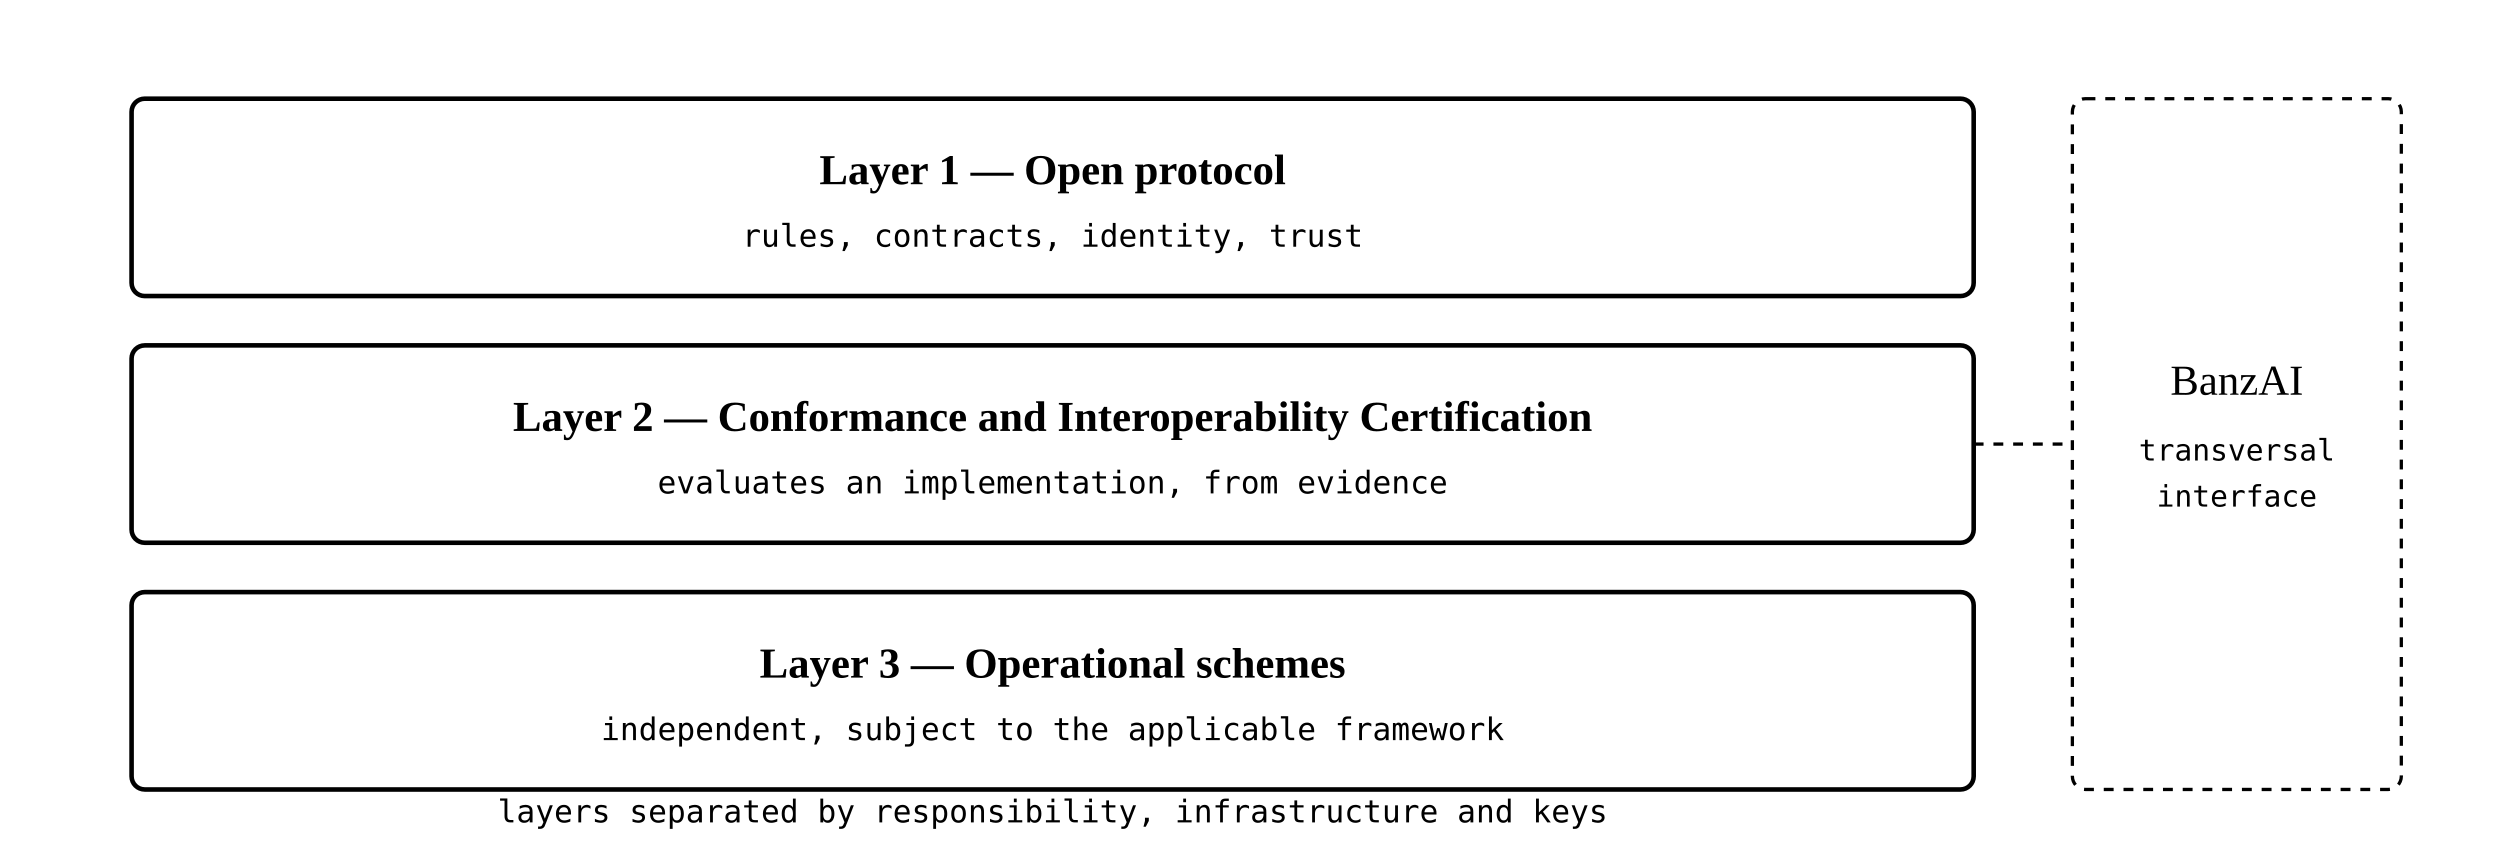
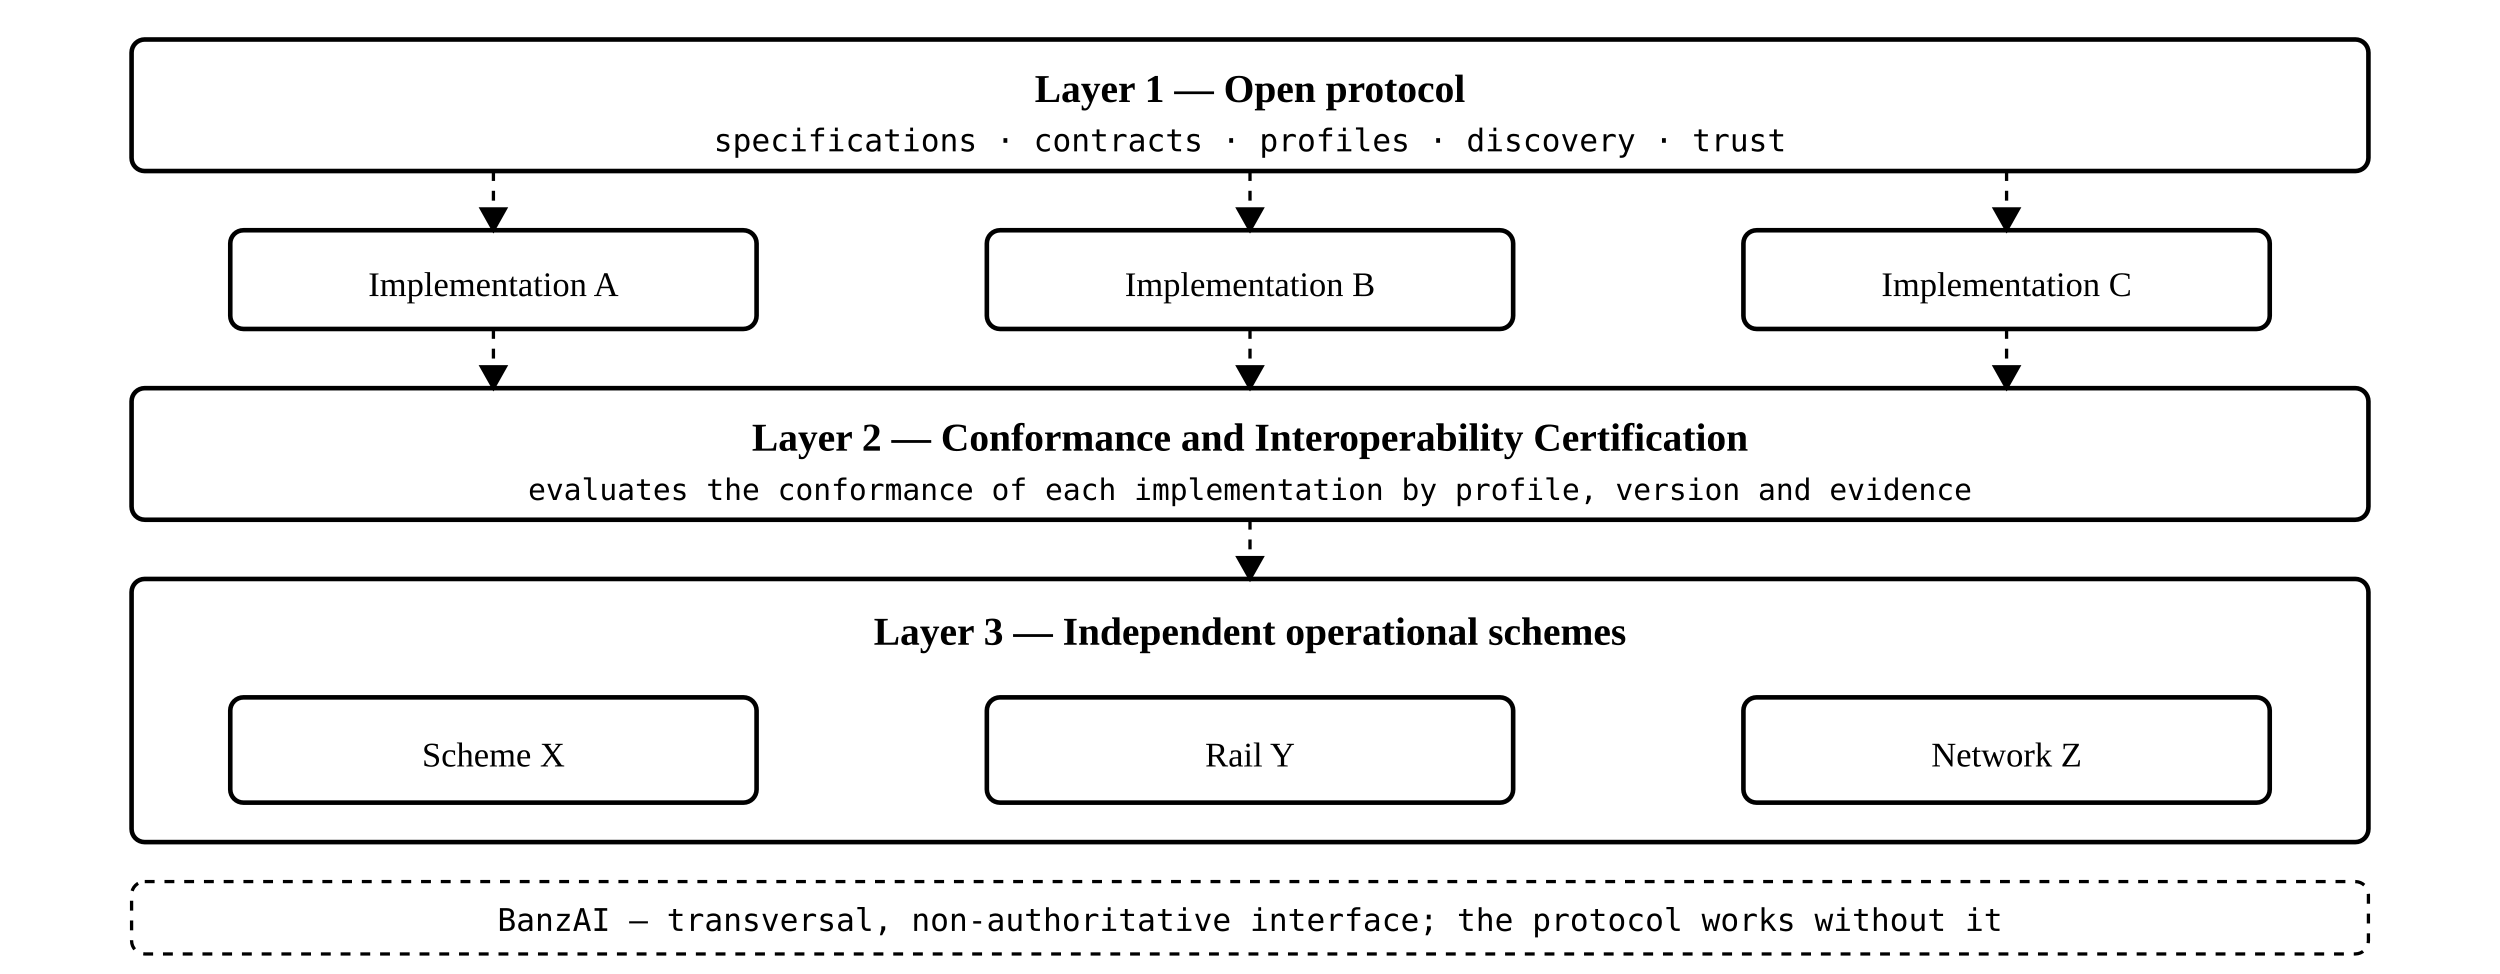
- <svg xmlns="http://www.w3.org/2000/svg" viewBox="0 0 760 260" role="img" aria-label="Layer 1 protocol, Layer 2 certification, Layer 3 operational schemes; BanzAI is transversal across all three, not a fourth layer." font-family="Georgia, 'Times New Roman', serif">
-   <rect x="0" y="0" width="760" height="260" fill="none" />
+ <svg xmlns="http://www.w3.org/2000/svg" viewBox="0 0 760 296" role="img" aria-label="Layer 1, open protocol; distinct implementations; Layer 2, conformance and interoperability certification; Layer 3, independent operational schemes; BanzAI transversal." font-family="Georgia, 'Times New Roman', serif">
+   <rect x="0" y="0" width="760" height="296" fill="none" />
  <style>text{fill:#000} .m{font-family:ui-monospace,Menlo,Consolas,monospace} .b{fill:none;stroke:#000;stroke-width:1.4} .l{stroke:#000;stroke-width:1.2;fill:none} .d{stroke:#000;stroke-width:1;stroke-dasharray:3 3;fill:none} .n{font-weight:bold}</style>
  <defs>
    <marker id="a" markerWidth="9" markerHeight="9" refX="7" refY="4.5" orient="auto">
      <path d="M0,0 L8,4.5 L0,9 z" fill="#000" />
    </marker>
  </defs>
-   <rect class="b" x="40" y="30" width="560" height="60" rx="4" />
-   <text x="320" y="56" text-anchor="middle" font-size="13" class="n">Layer 1 — Open protocol</text>
-   <text x="320" y="75" text-anchor="middle" font-size="9.5" class="m">rules, contracts, identity, trust</text>
-   <rect class="b" x="40" y="105" width="560" height="60" rx="4" />
-   <text x="320" y="131" text-anchor="middle" font-size="13" class="n">Layer 2 — Conformance and Interoperability Certification</text>
-   <text x="320" y="150" text-anchor="middle" font-size="9.5" class="m">evaluates an implementation, from evidence</text>
-   <rect class="b" x="40" y="180" width="560" height="60" rx="4" />
-   <text x="320" y="206" text-anchor="middle" font-size="13" class="n">Layer 3 — Operational schemes</text>
-   <text x="320" y="225" text-anchor="middle" font-size="9.5" class="m">independent, subject to the applicable framework</text>
-   <rect class="d" x="630" y="30" width="100" height="210" rx="4" />
-   <text x="680" y="120" text-anchor="middle" font-size="13">BanzAI</text>
-   <text x="680" y="140" text-anchor="middle" font-size="9" class="m">transversal</text>
-   <text x="680" y="154" text-anchor="middle" font-size="9" class="m">interface</text>
-   <line class="d" x1="600" y1="135" x2="630" y2="135" />
-   <text x="320" y="250" text-anchor="middle" font-size="9.5" class="m">layers separated by responsibility, infrastructure and keys</text>
+   <rect class="b" x="40" y="12" width="680" height="40" rx="4" />
+   <text x="380" y="31" text-anchor="middle" font-size="12" class="n">Layer 1 — Open protocol</text>
+   <text x="380" y="46" text-anchor="middle" font-size="9.5" class="m">specifications · contracts · profiles · discovery · trust</text>
+   <rect class="b" x="70" y="70" width="160" height="30" rx="4" />
+   <text x="150" y="90" text-anchor="middle" font-size="10.5">Implementation A</text>
+   <line class="d" x1="150" y1="52" x2="150" y2="70" marker-end="url(#a)" />
+   <rect class="b" x="300" y="70" width="160" height="30" rx="4" />
+   <text x="380" y="90" text-anchor="middle" font-size="10.5">Implementation B</text>
+   <line class="d" x1="380" y1="52" x2="380" y2="70" marker-end="url(#a)" />
+   <rect class="b" x="530" y="70" width="160" height="30" rx="4" />
+   <text x="610" y="90" text-anchor="middle" font-size="10.5">Implementation C</text>
+   <line class="d" x1="610" y1="52" x2="610" y2="70" marker-end="url(#a)" />
+   <rect class="b" x="40" y="118" width="680" height="40" rx="4" />
+   <text x="380" y="137" text-anchor="middle" font-size="12" class="n">Layer 2 — Conformance and Interoperability Certification</text>
+   <text x="380" y="152" text-anchor="middle" font-size="9" class="m">evaluates the conformance of each implementation by profile, version and evidence</text>
+   <line class="d" x1="150" y1="100" x2="150" y2="118" marker-end="url(#a)" />
+   <line class="d" x1="380" y1="100" x2="380" y2="118" marker-end="url(#a)" />
+   <line class="d" x1="610" y1="100" x2="610" y2="118" marker-end="url(#a)" />
+   <rect class="b" x="40" y="176" width="680" height="80" rx="4" />
+   <text x="380" y="196" text-anchor="middle" font-size="12" class="n">Layer 3 — Independent operational schemes</text>
+   <rect class="b" x="70" y="212" width="160" height="32" rx="4" />
+   <text x="150" y="233" text-anchor="middle" font-size="10.5">Scheme X</text>
+   <rect class="b" x="300" y="212" width="160" height="32" rx="4" />
+   <text x="380" y="233" text-anchor="middle" font-size="10.5">Rail Y</text>
+   <rect class="b" x="530" y="212" width="160" height="32" rx="4" />
+   <text x="610" y="233" text-anchor="middle" font-size="10.5">Network Z</text>
+   <line class="d" x1="380" y1="158" x2="380" y2="176" marker-end="url(#a)" />
+   <rect class="d" x="40" y="268" width="680" height="22" rx="4" />
+   <text x="380" y="283" text-anchor="middle" font-size="9.5" class="m">BanzAI — transversal, non-authoritative interface; the protocol works without it</text>
</svg>
